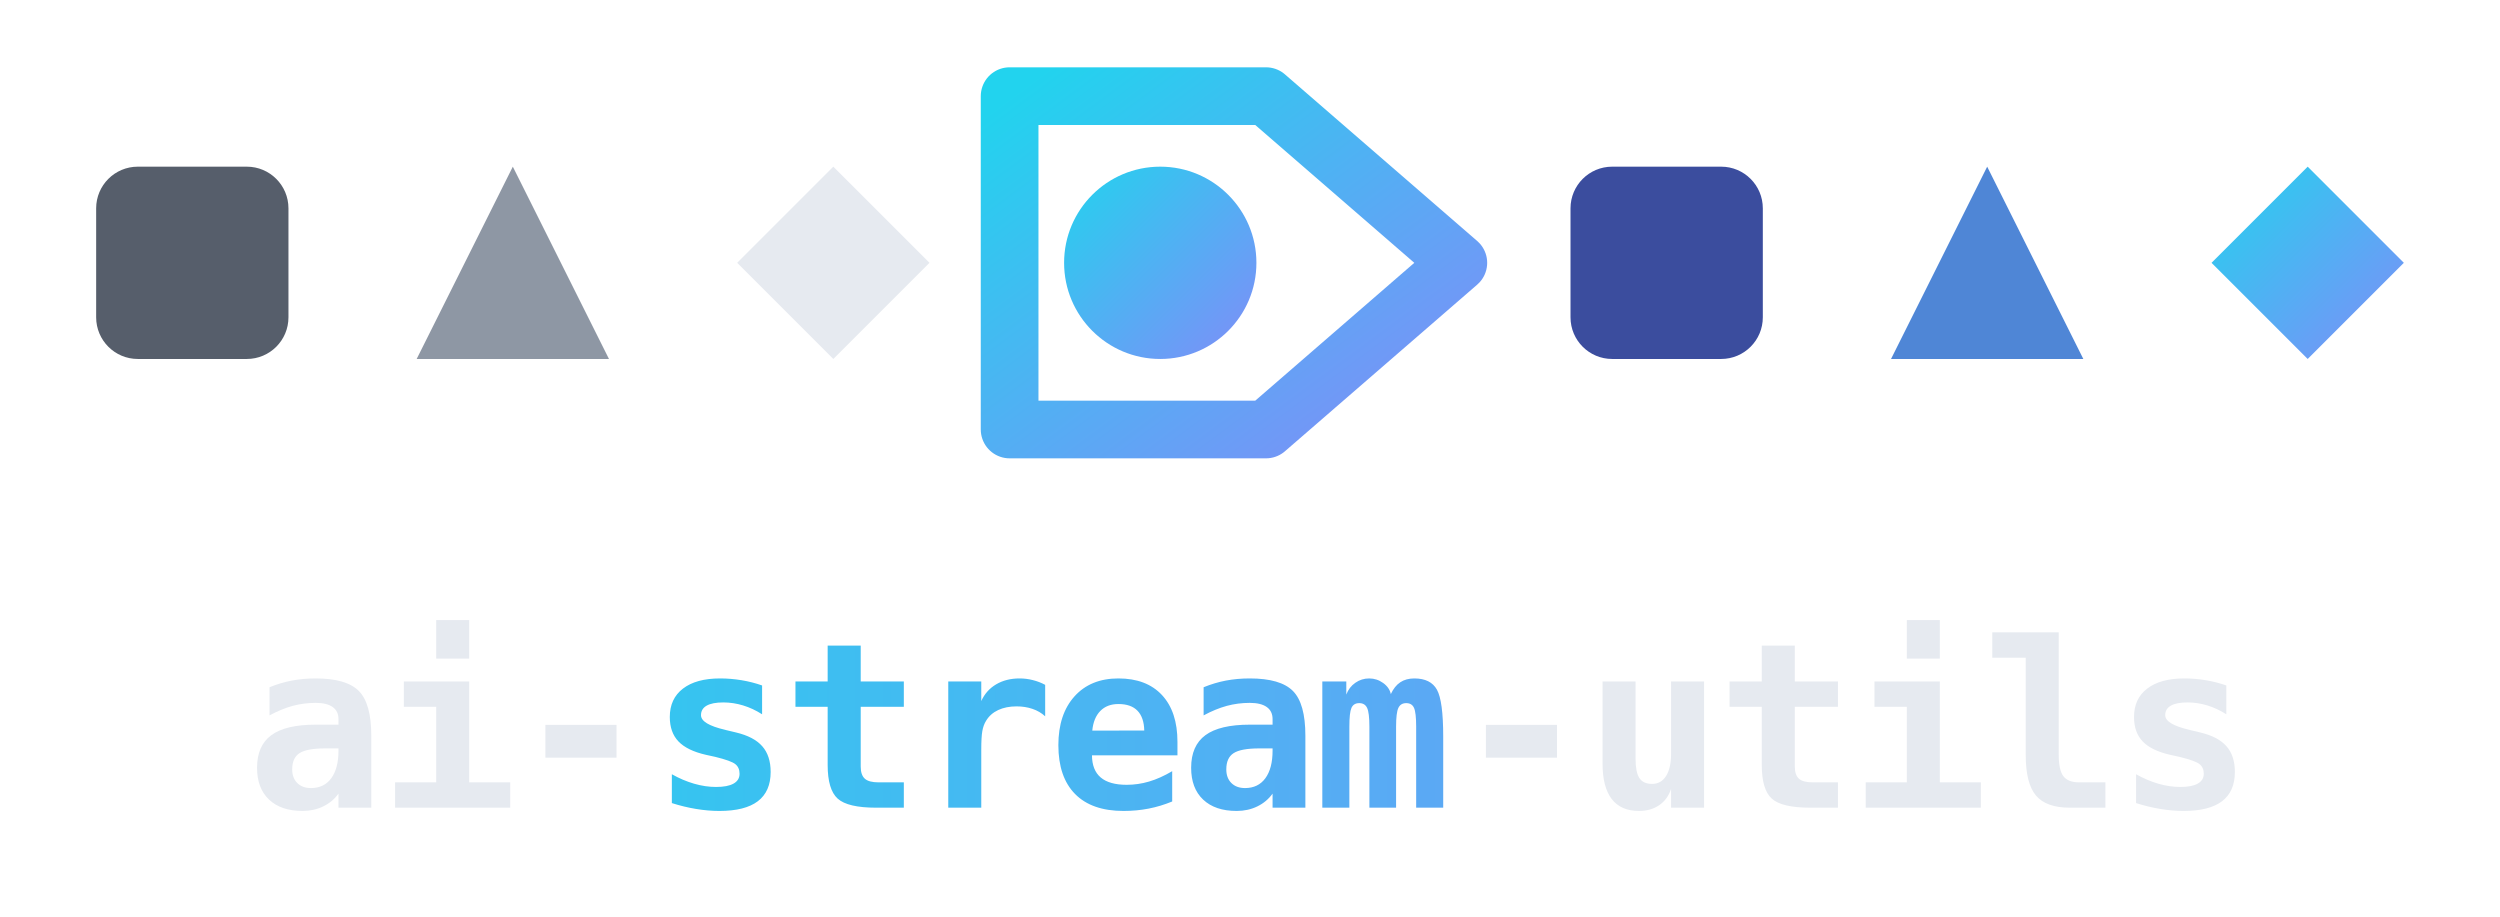
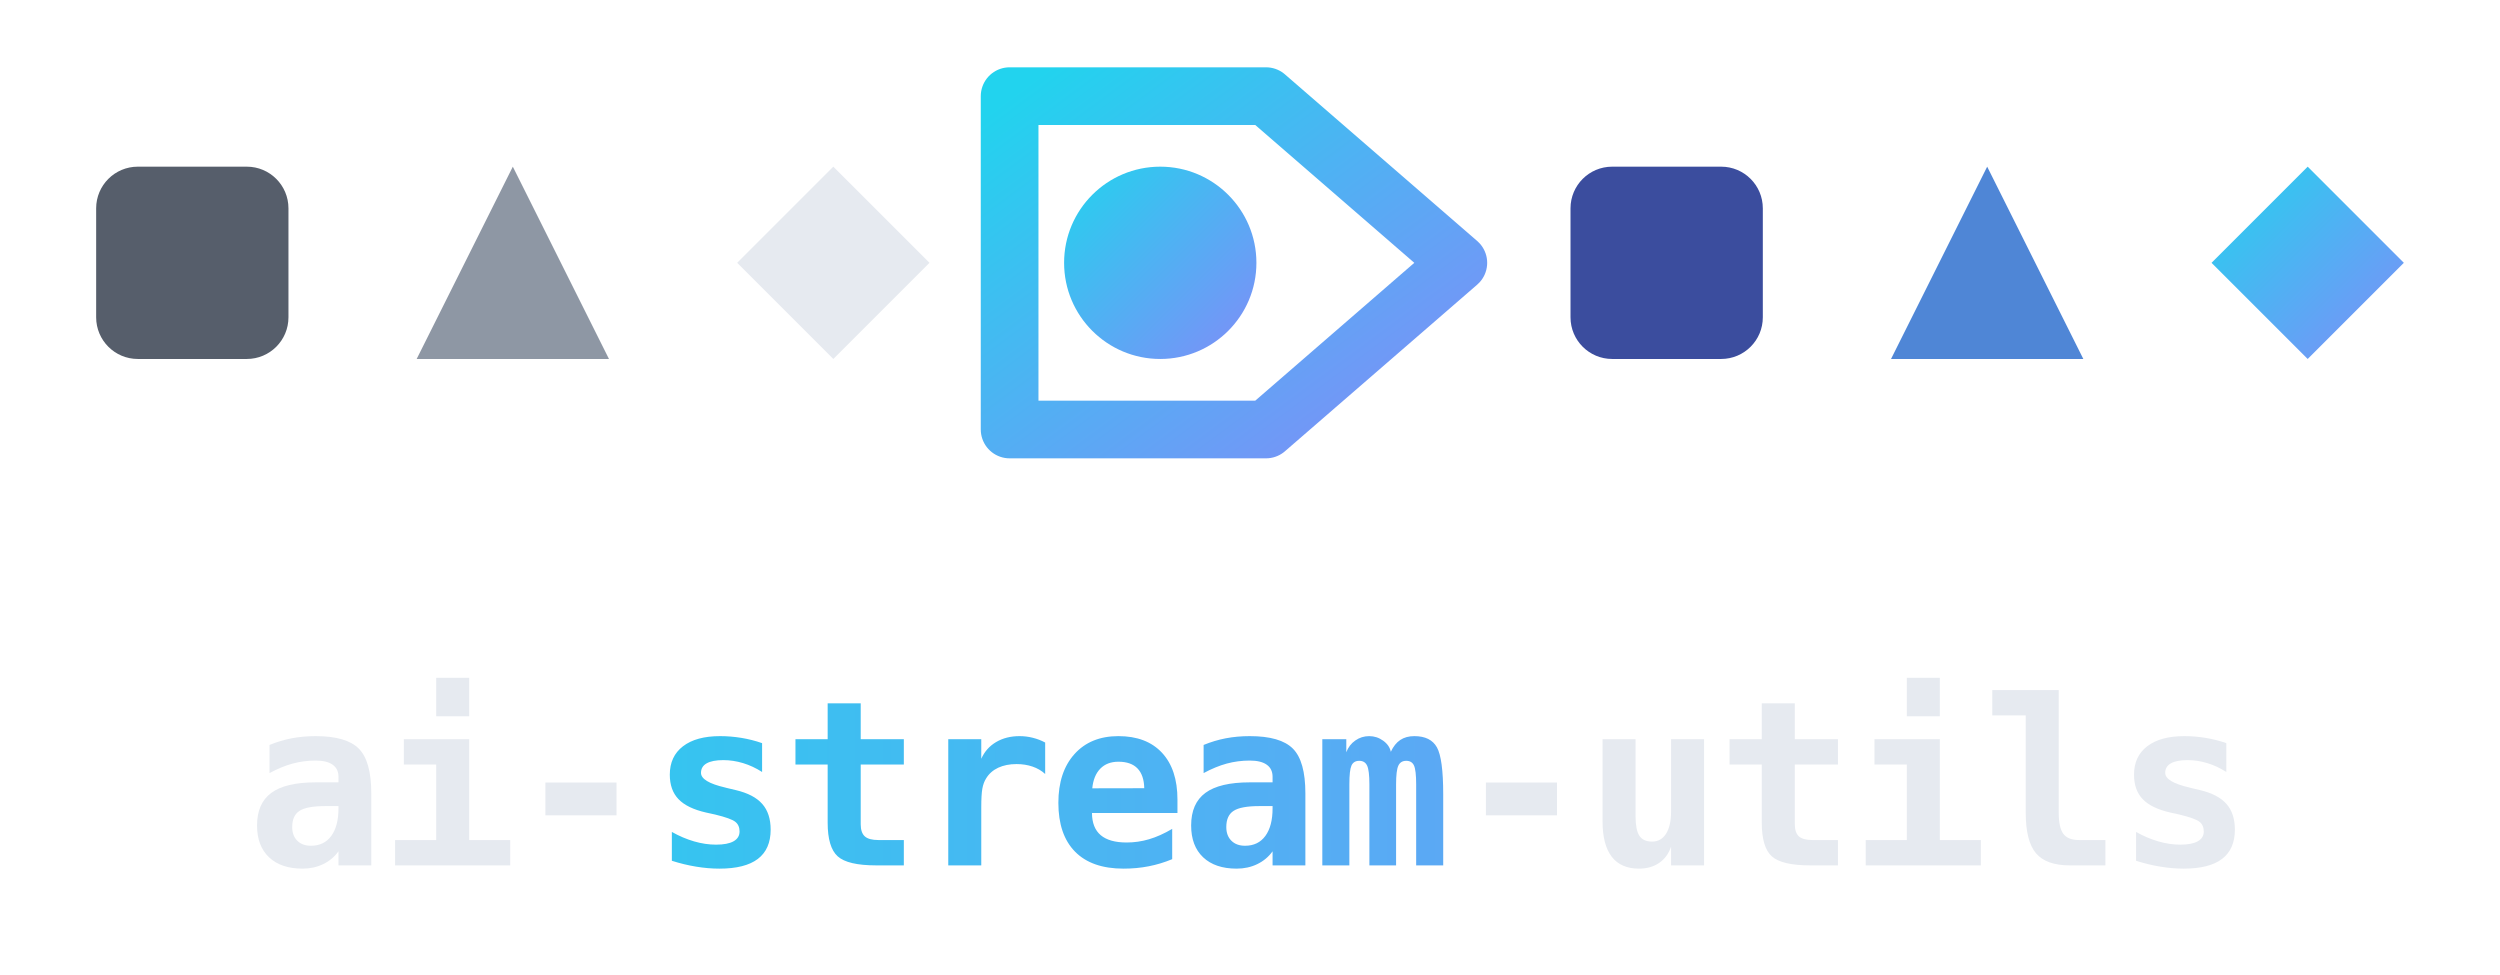
- <svg xmlns="http://www.w3.org/2000/svg" width="780" height="286" viewBox="0 0 780 286">
+ <svg xmlns="http://www.w3.org/2000/svg" width="780" height="304" viewBox="0 0 780 304">
  <defs>
    <linearGradient id="accA" x1="0" y1="0" x2="1" y2="1">
      <stop offset="0" stop-color="#22d3ee" />
      <stop offset="1" stop-color="#818cf8" />
    </linearGradient>
    <linearGradient id="accText" x1="0" y1="0" x2="1" y2="0">
      <stop offset="0" stop-color="#22d3ee" />
      <stop offset="1" stop-color="#818cf8" />
    </linearGradient>
  </defs>
  <rect x="30" y="52" width="60" height="60" rx="13" fill="#565e6b" />
  <polygon points="160,52 190,112 130,112" fill="#8e97a4" />
  <polygon points="260,52 290,82 260,112 230,82" fill="#e6eaf0" />
  <path d="M315 30 L395 30 L455 82 L395 134 L315 134 Z" fill="none" stroke="url(#accA)" stroke-width="18" stroke-linejoin="round" />
  <circle cx="362" cy="82" r="30" fill="url(#accA)" />
  <rect x="490" y="52" width="60" height="60" rx="13" fill="#3b4d9e" />
  <polygon points="620,52 650,112 590,112" fill="#4f86d6" />
  <polygon points="720,52 750,82 720,112 690,82" fill="url(#accA)" />
-   <text x="390" y="252" text-anchor="middle" font-family="'JetBrains Mono', monospace" font-weight="700" font-size="72" letter-spacing="-2" fill="#e6eaf0">ai-<tspan fill="url(#accText)">stream</tspan>-utils</text>
+   <text x="390" y="270" text-anchor="middle" font-family="'JetBrains Mono', monospace" font-weight="700" font-size="72" letter-spacing="-2" fill="#e6eaf0">ai-<tspan fill="url(#accText)">stream</tspan>-utils</text>
</svg>
